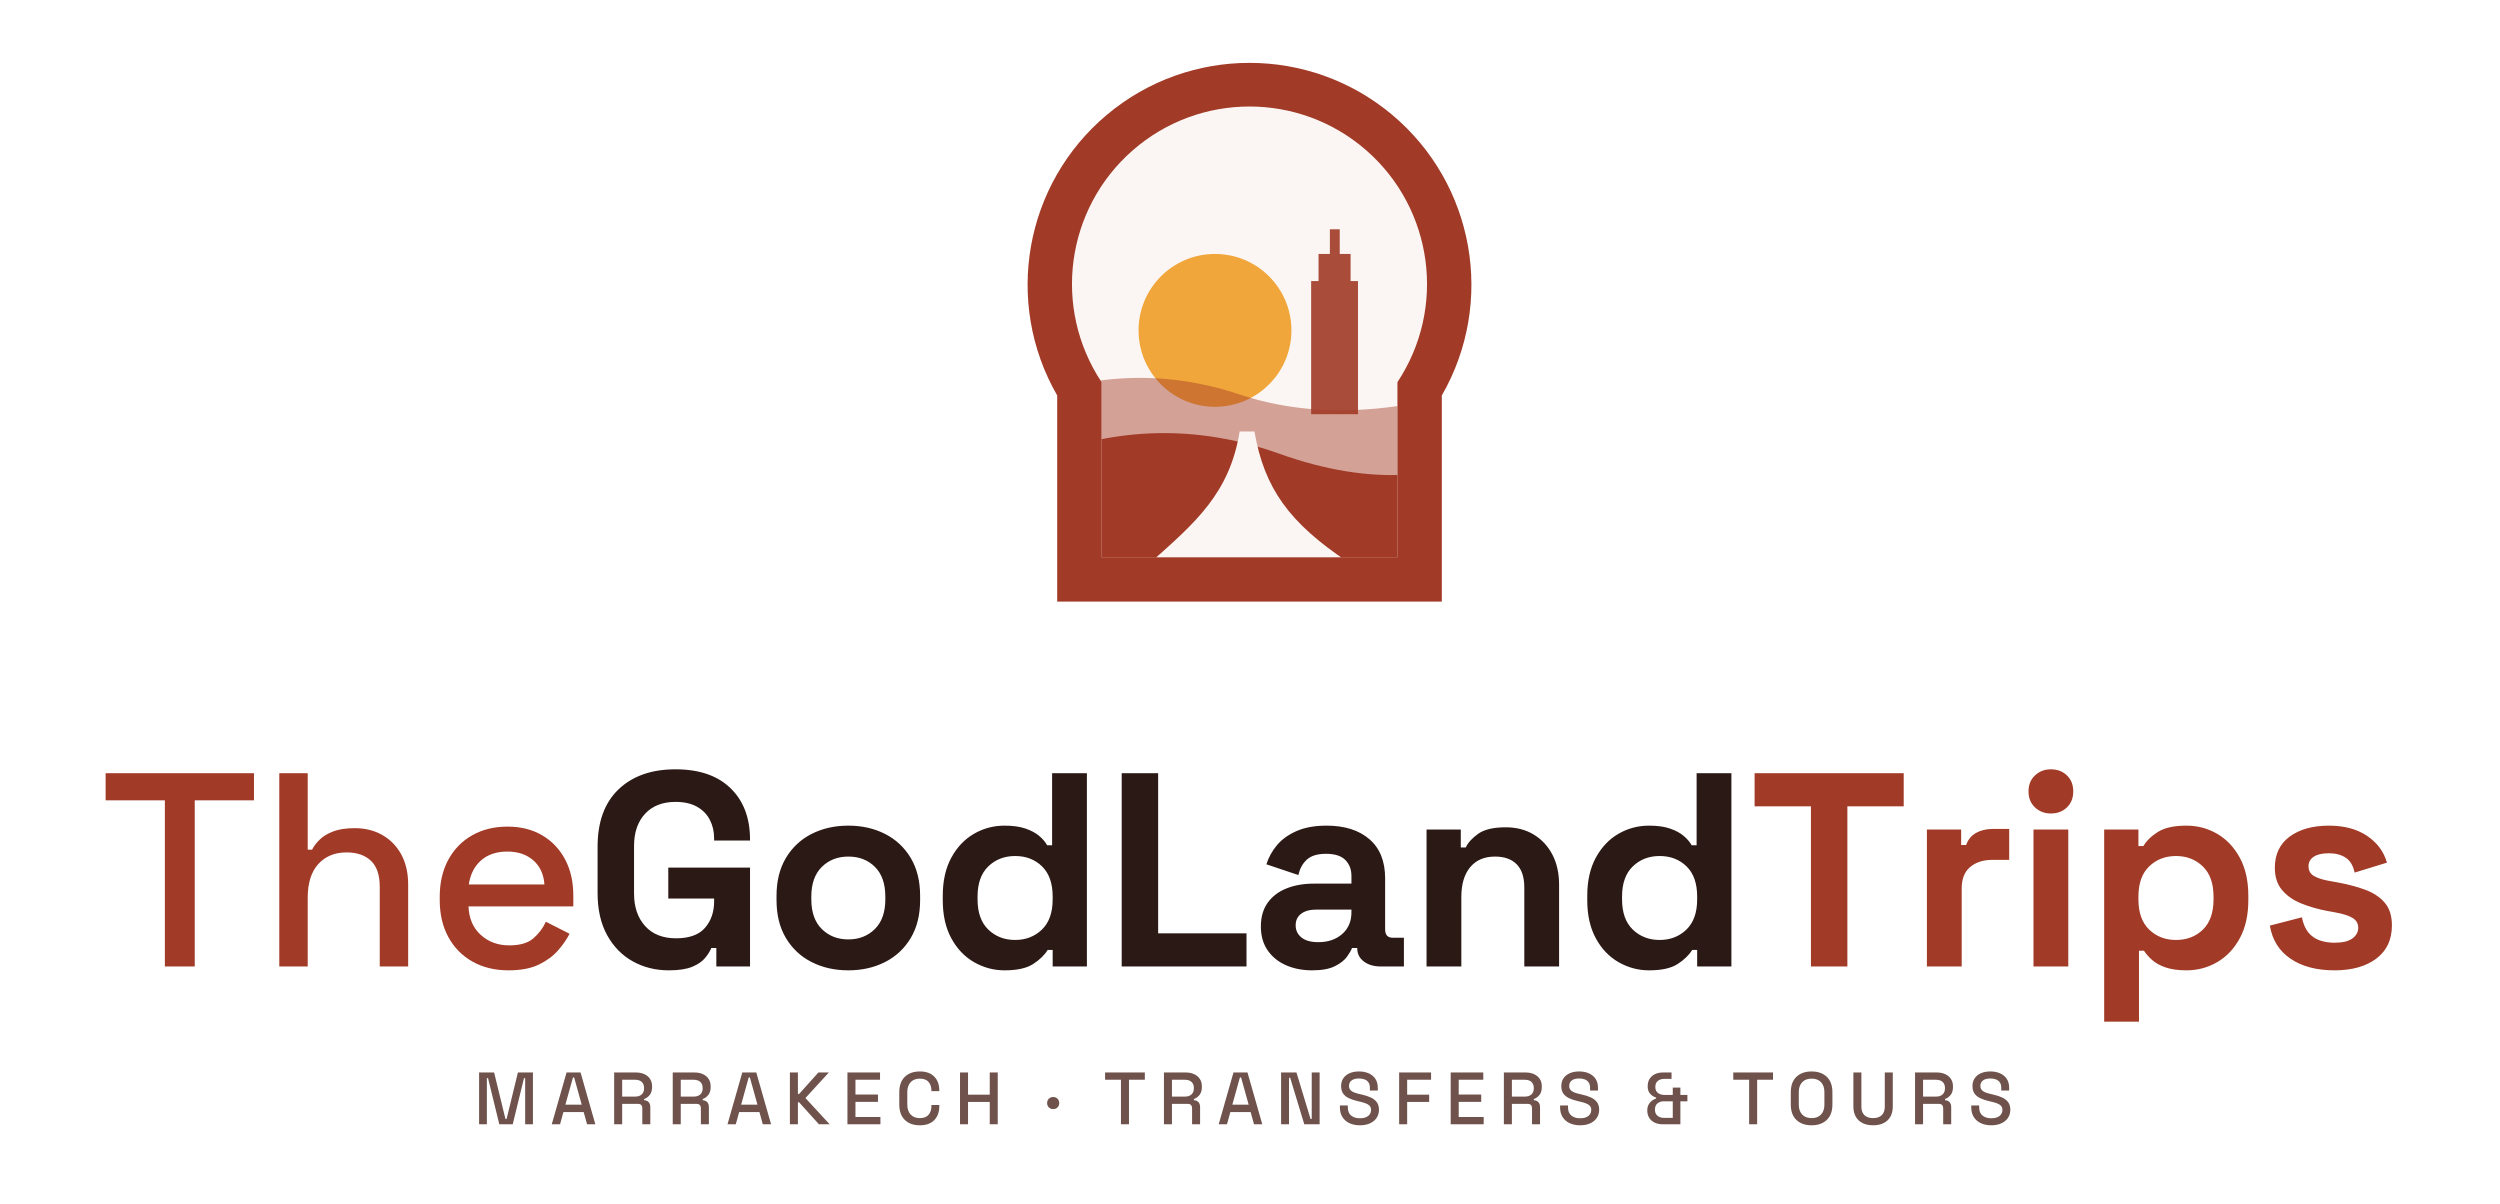
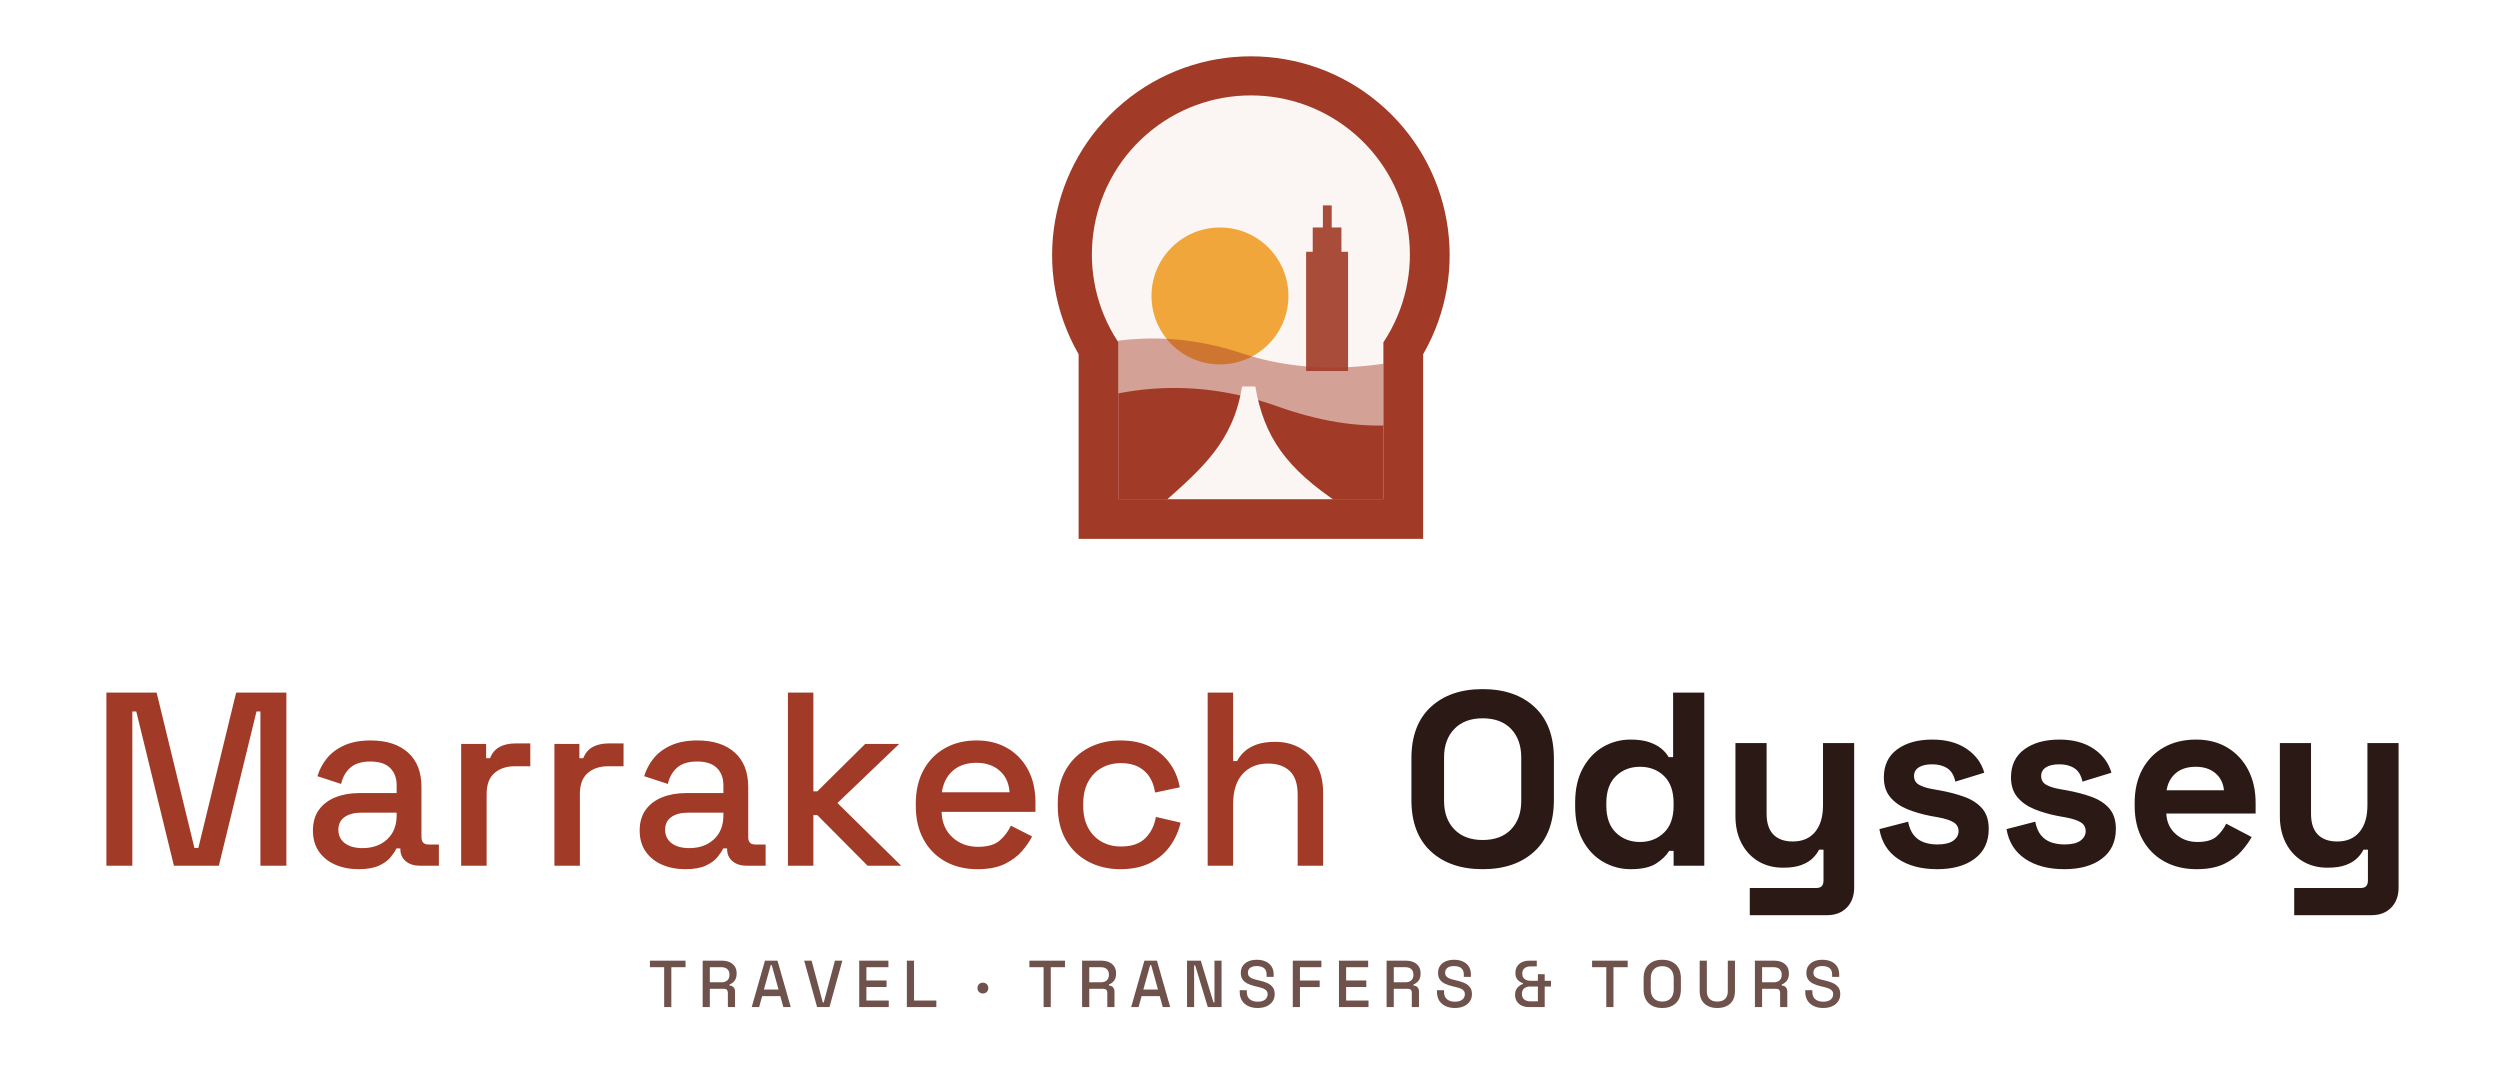
- <svg xmlns="http://www.w3.org/2000/svg" viewBox="0 0 507 244" width="507" height="244">
-   <g transform="translate(203.4,10)">
+ <svg xmlns="http://www.w3.org/2000/svg" viewBox="0 0 566 244" width="566" height="244">
+   <g transform="translate(233.2,10)">
    <defs>
      <clipPath id="s-win">
        <path d="M20 103 V67.5 A36 36 0 1 1 80 67.5 V103 Z" />
      </clipPath>
    </defs>
    <path d="M11 112 V70.2 A45 45 0 1 1 89 70.2 V112 Z" fill="#A13A26" />
    <path d="M20 103 V67.5 A36 36 0 1 1 80 67.5 V103 Z" fill="#FBF6F3" />
    <g clip-path="url(#s-win)">
      <circle cx="43" cy="57" r="15.5" fill="#F0A63A" />
      <path d="M62.5 74 V47 h9.5 V74 Z M64 47 V41.5 h6.5 V47 Z M66.3 41.5 V36.5 h2 V41.5 Z" fill="#A13A26" opacity=".9" />
      <path d="M0 73 Q24 62 48 70 T104 66 V120 H0 Z" fill="#A13A26" opacity=".45" />
      <path d="M0 86 Q28 72 56 82 T104 79 V120 H0 Z" fill="#A13A26" />
      <path d="M30 104 C39 96 46 90 48 77.5 L51 77.5 C53 89 58 96 70 104 Z" fill="#FBF6F3" />
    </g>
  </g>
-   <path d="M33.434 196.0V162.305H21.422V156.8H51.506V162.305H39.494V196.0Z M56.641 196.0V156.8H62.403V172.306H63.294Q63.82 171.254 64.86 170.25Q65.9 169.246 67.614 168.599Q69.328 167.952 71.948 167.952Q75.098 167.952 77.544 169.348Q79.99 170.744 81.383 173.299Q82.776 175.854 82.776 179.424V196.0H77.014V179.866Q77.014 176.26 75.229 174.565Q73.444 172.869 70.274 172.869Q66.693 172.869 64.548 175.231Q62.403 177.593 62.403 182.064V196.0Z M103.138 196.784Q98.974 196.784 95.83 195.02Q92.685 193.256 90.931 190.046Q89.177 186.836 89.177 182.546V181.874Q89.177 177.565 90.913 174.364Q92.649 171.164 95.755 169.4Q98.862 167.636 102.928 167.636Q106.918 167.636 109.912 169.378Q112.907 171.119 114.587 174.261Q116.267 177.402 116.267 181.619V183.812H95.012Q95.144 187.452 97.483 189.587Q99.822 191.722 103.283 191.722Q106.545 191.722 108.19 190.277Q109.835 188.832 110.7 186.931L115.508 189.367Q114.704 190.96 113.22 192.688Q111.736 194.415 109.312 195.6Q106.887 196.784 103.138 196.784ZM95.068 179.371H110.412Q110.188 176.257 108.157 174.478Q106.125 172.698 102.891 172.698Q99.604 172.698 97.571 174.478Q95.538 176.257 95.068 179.371Z" fill="#A13A26" />
-   <path d="M135.64 196.784Q131.608 196.784 128.332 194.964Q125.056 193.144 123.124 189.644Q121.192 186.144 121.192 181.104V171.696Q121.192 164.136 125.448 160.076Q129.704 156.016 136.984 156.016Q144.208 156.016 148.156 159.852Q152.104 163.688 152.104 170.24V170.464H144.824V170.016Q144.824 167.944 143.956 166.264Q143.088 164.584 141.352 163.604Q139.616 162.624 136.984 162.624Q133.064 162.624 130.824 165.032Q128.584 167.44 128.584 171.584V181.216Q128.584 185.304 130.824 187.796Q133.064 190.288 137.096 190.288Q141.128 190.288 142.976 188.16Q144.824 186.032 144.824 182.784V182.224H135.528V175.952H152.104V196.0H145.272V192.248H144.264Q143.872 193.2 143.004 194.264Q142.136 195.328 140.4 196.056Q138.664 196.784 135.64 196.784Z M172.04 196.784Q167.896 196.784 164.592 195.104Q161.288 193.424 159.384 190.232Q157.48 187.04 157.48 182.56V181.664Q157.48 177.184 159.384 173.992Q161.288 170.8 164.592 169.12Q167.896 167.44 172.04 167.44Q176.184 167.44 179.488 169.12Q182.792 170.8 184.696 173.992Q186.6 177.184 186.6 181.664V182.56Q186.6 187.04 184.696 190.232Q182.792 193.424 179.488 195.104Q176.184 196.784 172.04 196.784ZM172.04 190.512Q175.288 190.512 177.416 188.412Q179.544 186.312 179.544 182.392V181.832Q179.544 177.912 177.444 175.812Q175.344 173.712 172.04 173.712Q168.792 173.712 166.664 175.812Q164.536 177.912 164.536 181.832V182.392Q164.536 186.312 166.664 188.412Q168.792 190.512 172.04 190.512Z M203.736 196.784Q200.432 196.784 197.548 195.132Q194.664 193.48 192.928 190.288Q191.192 187.096 191.192 182.56V181.664Q191.192 177.128 192.928 173.936Q194.664 170.744 197.52 169.092Q200.376 167.44 203.736 167.44Q206.256 167.44 207.964 168.028Q209.672 168.616 210.736 169.512Q211.8 170.408 212.36 171.416H213.368V156.8H220.424V196.0H213.48V192.64H212.472Q211.52 194.208 209.532 195.496Q207.544 196.784 203.736 196.784ZM205.864 190.624Q209.112 190.624 211.296 188.524Q213.48 186.424 213.48 182.392V181.832Q213.48 177.8 211.324 175.7Q209.168 173.6 205.864 173.6Q202.616 173.6 200.432 175.7Q198.248 177.8 198.248 181.832V182.392Q198.248 186.424 200.432 188.524Q202.616 190.624 205.864 190.624Z M227.48 196.0V156.8H234.872V189.28H252.792V196.0Z M266.12 196.784Q263.152 196.784 260.8 195.748Q258.448 194.712 257.076 192.724Q255.704 190.736 255.704 187.88Q255.704 185.024 257.076 183.092Q258.448 181.16 260.884 180.18Q263.32 179.2 266.456 179.2H274.072V177.632Q274.072 175.672 272.84 174.412Q271.608 173.152 268.92 173.152Q266.288 173.152 265.0 174.356Q263.712 175.56 263.32 177.464L256.824 175.28Q257.496 173.152 258.98 171.388Q260.464 169.624 262.956 168.532Q265.448 167.44 269.032 167.44Q274.52 167.44 277.712 170.184Q280.904 172.928 280.904 178.136V188.496Q280.904 190.176 282.472 190.176H284.712V196.0H280.008Q277.936 196.0 276.592 194.992Q275.248 193.984 275.248 192.304V192.248H274.184Q273.96 192.92 273.176 194.012Q272.392 195.104 270.712 195.944Q269.032 196.784 266.12 196.784ZM267.352 191.072Q270.32 191.072 272.196 189.42Q274.072 187.768 274.072 185.024V184.464H266.96Q265.0 184.464 263.88 185.304Q262.76 186.144 262.76 187.656Q262.76 189.168 263.936 190.12Q265.112 191.072 267.352 191.072Z M289.304 196.0V168.224H296.248V171.864H297.256Q297.928 170.408 299.776 169.092Q301.624 167.776 305.376 167.776Q308.624 167.776 311.06 169.26Q313.496 170.744 314.84 173.348Q316.184 175.952 316.184 179.424V196.0H309.128V179.984Q309.128 176.848 307.588 175.28Q306.048 173.712 303.192 173.712Q299.944 173.712 298.152 175.868Q296.36 178.024 296.36 181.888V196.0Z M334.44 196.784Q331.136 196.784 328.252 195.132Q325.368 193.48 323.632 190.288Q321.896 187.096 321.896 182.56V181.664Q321.896 177.128 323.632 173.936Q325.368 170.744 328.224 169.092Q331.08 167.44 334.44 167.44Q336.96 167.44 338.668 168.028Q340.376 168.616 341.44 169.512Q342.504 170.408 343.064 171.416H344.072V156.8H351.128V196.0H344.184V192.64H343.176Q342.224 194.208 340.236 195.496Q338.248 196.784 334.44 196.784ZM336.568 190.624Q339.816 190.624 342.0 188.524Q344.184 186.424 344.184 182.392V181.832Q344.184 177.8 342.028 175.7Q339.872 173.6 336.568 173.6Q333.32 173.6 331.136 175.7Q328.952 177.8 328.952 181.832V182.392Q328.952 186.424 331.136 188.524Q333.32 190.624 336.568 190.624Z" fill="#2B1915" />
-   <path d="M367.256 196.0V163.52H355.832V156.8H386.072V163.52H374.648V196.0Z M390.776 196.0V168.224H397.72V171.36H398.728Q399.344 169.68 400.772 168.896Q402.2 168.112 404.104 168.112H407.464V174.384H403.992Q401.304 174.384 399.568 175.812Q397.832 177.24 397.832 180.208V196.0Z M412.392 196.0V168.224H419.448V196.0ZM415.92 164.976Q414.016 164.976 412.7 163.744Q411.384 162.512 411.384 160.496Q411.384 158.48 412.7 157.248Q414.016 156.016 415.92 156.016Q417.88 156.016 419.168 157.248Q420.456 158.48 420.456 160.496Q420.456 162.512 419.168 163.744Q417.88 164.976 415.92 164.976Z M426.728 207.2V168.224H433.672V171.584H434.68Q435.632 169.96 437.648 168.7Q439.664 167.44 443.416 167.44Q446.776 167.44 449.632 169.092Q452.488 170.744 454.224 173.936Q455.96 177.128 455.96 181.664V182.56Q455.96 187.096 454.224 190.288Q452.488 193.48 449.632 195.132Q446.776 196.784 443.416 196.784Q440.896 196.784 439.188 196.196Q437.48 195.608 436.444 194.684Q435.408 193.76 434.792 192.808H433.784V207.2ZM441.288 190.624Q444.592 190.624 446.748 188.524Q448.904 186.424 448.904 182.392V181.832Q448.904 177.8 446.72 175.7Q444.536 173.6 441.288 173.6Q438.04 173.6 435.856 175.7Q433.672 177.8 433.672 181.832V182.392Q433.672 186.424 435.856 188.524Q438.04 190.624 441.288 190.624Z M473.432 196.784Q468.0 196.784 464.528 194.432Q461.056 192.08 460.328 187.712L466.824 186.032Q467.216 187.992 468.14 189.112Q469.064 190.232 470.436 190.708Q471.808 191.184 473.432 191.184Q475.896 191.184 477.072 190.316Q478.248 189.448 478.248 188.16Q478.248 186.872 477.128 186.172Q476.008 185.472 473.544 185.024L471.976 184.744Q469.064 184.184 466.656 183.204Q464.248 182.224 462.792 180.488Q461.336 178.752 461.336 176.008Q461.336 171.864 464.36 169.652Q467.384 167.44 472.312 167.44Q476.96 167.44 480.04 169.512Q483.12 171.584 484.072 174.944L477.52 176.96Q477.072 174.832 475.7 173.936Q474.328 173.04 472.312 173.04Q470.296 173.04 469.232 173.74Q468.168 174.44 468.168 175.672Q468.168 177.016 469.288 177.66Q470.408 178.304 472.312 178.64L473.88 178.92Q477.016 179.48 479.564 180.404Q482.112 181.328 483.596 183.036Q485.08 184.744 485.08 187.656Q485.08 192.024 481.916 194.404Q478.752 196.784 473.432 196.784Z" fill="#A13A26" />
-   <path d="M97.162 228.0V217.5H100.208L102.5 226.923H102.739L105.031 217.5H108.077V228.0H106.503V218.645H106.264L103.982 228.0H101.257L98.975 218.645H98.736V228.0Z M111.9 228.0 114.896 217.5H117.737L120.734 228.0H119.056L118.37 225.522H114.263L113.578 228.0ZM114.66 224.028H117.973L116.436 218.509H116.198Z M124.552 228.0V217.5H128.955Q129.94 217.5 130.677 217.84Q131.415 218.18 131.828 218.807Q132.241 219.434 132.241 220.3V220.469Q132.241 221.456 131.77 222.049Q131.299 222.642 130.628 222.886V223.124Q131.202 223.149 131.543 223.508Q131.883 223.867 131.883 224.518V228.0H130.26V224.74Q130.26 224.338 130.046 224.102Q129.832 223.867 129.366 223.867H126.176V228.0ZM126.176 222.392H128.787Q129.655 222.392 130.136 221.952Q130.618 221.512 130.618 220.745V220.622Q130.618 219.855 130.146 219.415Q129.675 218.975 128.787 218.975H126.176Z M136.432 228.0V217.5H140.835Q141.82 217.5 142.557 217.84Q143.295 218.18 143.708 218.807Q144.121 219.434 144.121 220.3V220.469Q144.121 221.456 143.65 222.049Q143.179 222.642 142.508 222.886V223.124Q143.082 223.149 143.423 223.508Q143.763 223.867 143.763 224.518V228.0H142.14V224.74Q142.14 224.338 141.926 224.102Q141.712 223.867 141.246 223.867H138.056V228.0ZM138.056 222.392H140.667Q141.535 222.392 142.016 221.952Q142.498 221.512 142.498 220.745V220.622Q142.498 219.855 142.026 219.415Q141.555 218.975 140.667 218.975H138.056Z M147.54 228.0 150.536 217.5H153.377L156.374 228.0H154.696L154.01 225.522H149.903L149.218 228.0ZM150.3 224.028H153.613L152.076 218.509H151.838Z M160.192 228.0V217.5H161.816V221.869H162.054L165.968 217.5H168.089L163.341 222.68L168.249 228.0H166.075L162.054 223.541H161.816V228.0Z M171.862 228.0V217.5H178.471V218.975H173.486V221.978H178.051V223.453H173.486V226.525H178.55V228.0Z M186.543 228.21Q184.63 228.21 183.503 227.123Q182.376 226.035 182.376 223.984V221.516Q182.376 219.465 183.503 218.377Q184.63 217.29 186.543 217.29Q188.441 217.29 189.467 218.337Q190.493 219.384 190.493 221.203V221.288H188.89V221.153Q188.89 220.097 188.314 219.421Q187.739 218.745 186.543 218.745Q185.351 218.745 184.675 219.474Q183.999 220.203 183.999 221.486V224.014Q183.999 225.287 184.675 226.021Q185.351 226.755 186.543 226.755Q187.739 226.755 188.314 226.074Q188.89 225.393 188.89 224.347V224.092H190.493V224.297Q190.493 226.116 189.467 227.163Q188.441 228.21 186.543 228.21Z M194.692 228.0V217.5H196.316V221.998H200.719V217.5H202.343V228.0H200.719V223.472H196.316V228.0Z  M213.587 224.925Q213.061 224.925 212.709 224.58Q212.356 224.236 212.356 223.697Q212.356 223.159 212.709 222.816Q213.061 222.474 213.587 222.474Q214.113 222.474 214.46 222.819Q214.808 223.163 214.808 223.702Q214.808 224.24 214.46 224.583Q214.113 224.925 213.587 224.925Z  M227.331 228.0V218.975H224.113V217.5H232.172V218.975H228.954V228.0Z M236.047 228.0V217.5H240.45Q241.435 217.5 242.172 217.84Q242.91 218.18 243.323 218.807Q243.736 219.434 243.736 220.3V220.469Q243.736 221.456 243.265 222.049Q242.794 222.642 242.123 222.886V223.124Q242.697 223.149 243.038 223.508Q243.378 223.867 243.378 224.518V228.0H241.755V224.74Q241.755 224.338 241.541 224.102Q241.327 223.867 240.861 223.867H237.671V228.0ZM237.671 222.392H240.282Q241.15 222.392 241.631 221.952Q242.113 221.512 242.113 220.745V220.622Q242.113 219.855 241.641 219.415Q241.17 218.975 240.282 218.975H237.671Z M247.155 228.0 250.151 217.5H252.992L255.989 228.0H254.311L253.625 225.522H249.518L248.833 228.0ZM249.915 224.028H253.228L251.691 218.509H251.452Z M259.807 228.0V217.5H262.922L265.778 226.923H266.017V217.5H267.62V228.0H264.506L261.65 218.572H261.411V228.0Z M275.784 228.21Q274.6 228.21 273.686 227.788Q272.772 227.366 272.252 226.554Q271.732 225.741 271.732 224.559V224.186H273.336V224.559Q273.336 225.682 274.008 226.234Q274.679 226.785 275.784 226.785Q276.904 226.785 277.477 226.309Q278.05 225.833 278.05 225.093Q278.05 224.59 277.782 224.28Q277.513 223.971 277.015 223.778Q276.516 223.584 275.825 223.424L275.265 223.291Q274.264 223.056 273.525 222.699Q272.787 222.342 272.382 221.76Q271.978 221.179 271.978 220.256Q271.978 219.332 272.43 218.668Q272.882 218.004 273.696 217.647Q274.51 217.29 275.604 217.29Q276.697 217.29 277.559 217.665Q278.421 218.039 278.918 218.776Q279.416 219.512 279.416 220.621V221.16H277.812V220.621Q277.812 219.942 277.535 219.525Q277.258 219.107 276.76 218.911Q276.262 218.715 275.604 218.715Q274.636 218.715 274.109 219.11Q273.581 219.506 273.581 220.217Q273.581 220.69 273.815 220.997Q274.049 221.304 274.499 221.5Q274.949 221.695 275.61 221.846L276.17 221.979Q277.19 222.203 277.973 222.56Q278.756 222.916 279.205 223.513Q279.654 224.11 279.654 225.054Q279.654 225.998 279.177 226.707Q278.7 227.416 277.831 227.813Q276.962 228.21 275.784 228.21Z M283.747 228.0V217.5H290.222V218.975H285.371V221.998H289.835V223.472H285.371V228.0Z M294.202 228.0V217.5H300.811V218.975H295.826V221.978H300.391V223.453H295.826V226.525H300.89V228.0Z M304.987 228.0V217.5H309.39Q310.375 217.5 311.112 217.84Q311.85 218.18 312.263 218.807Q312.676 219.434 312.676 220.3V220.469Q312.676 221.456 312.205 222.049Q311.734 222.642 311.063 222.886V223.124Q311.637 223.149 311.978 223.508Q312.318 223.867 312.318 224.518V228.0H310.695V224.74Q310.695 224.338 310.481 224.102Q310.267 223.867 309.801 223.867H306.611V228.0ZM306.611 222.392H309.222Q310.09 222.392 310.571 221.952Q311.053 221.512 311.053 220.745V220.622Q311.053 219.855 310.581 219.415Q310.11 218.975 309.222 218.975H306.611Z M320.439 228.21Q319.255 228.21 318.341 227.788Q317.427 227.366 316.907 226.554Q316.387 225.741 316.387 224.559V224.186H317.991V224.559Q317.991 225.682 318.663 226.234Q319.334 226.785 320.439 226.785Q321.559 226.785 322.132 226.309Q322.705 225.833 322.705 225.093Q322.705 224.59 322.437 224.28Q322.168 223.971 321.67 223.778Q321.171 223.584 320.48 223.424L319.92 223.291Q318.919 223.056 318.18 222.699Q317.442 222.342 317.037 221.76Q316.633 221.179 316.633 220.256Q316.633 219.332 317.085 218.668Q317.537 218.004 318.351 217.647Q319.165 217.29 320.259 217.29Q321.352 217.29 322.214 217.665Q323.076 218.039 323.573 218.776Q324.071 219.512 324.071 220.621V221.16H322.467V220.621Q322.467 219.942 322.19 219.525Q321.913 219.107 321.415 218.911Q320.917 218.715 320.259 218.715Q319.291 218.715 318.764 219.11Q318.236 219.506 318.236 220.217Q318.236 220.69 318.47 220.997Q318.704 221.304 319.154 221.5Q319.604 221.695 320.265 221.846L320.825 221.979Q321.845 222.203 322.628 222.56Q323.411 222.916 323.86 223.513Q324.309 224.11 324.309 225.054Q324.309 225.998 323.832 226.707Q323.355 227.416 322.486 227.813Q321.617 228.21 320.439 228.21Z  M337.168 228.0Q336.269 228.0 335.569 227.668Q334.869 227.335 334.468 226.706Q334.068 226.076 334.068 225.191Q334.068 224.541 334.314 224.056Q334.559 223.57 334.967 223.25Q335.374 222.93 335.854 222.775V222.586Q335.135 222.366 334.642 221.808Q334.149 221.251 334.149 220.304Q334.149 219.395 334.559 218.767Q334.969 218.14 335.664 217.82Q336.359 217.5 337.228 217.5H338.989V218.798H337.478Q336.725 218.798 336.214 219.202Q335.703 219.607 335.703 220.427Q335.703 220.99 335.949 221.347Q336.196 221.704 336.598 221.875Q337.001 222.046 337.478 222.046H339.238V220.565H340.781V222.046H342.203V223.344H340.781V228.0ZM337.418 226.702H339.238V223.344H337.418Q336.664 223.344 336.143 223.761Q335.622 224.178 335.622 225.023Q335.622 225.878 336.16 226.29Q336.698 226.702 337.418 226.702Z  M354.726 228.0V218.975H351.508V217.5H359.567V218.975H356.349V228.0Z M367.391 228.21Q365.458 228.21 364.315 227.123Q363.171 226.035 363.171 223.984V221.516Q363.171 219.465 364.315 218.377Q365.458 217.29 367.391 217.29Q369.324 217.29 370.468 218.377Q371.612 219.465 371.612 221.516V223.984Q371.612 226.035 370.468 227.123Q369.324 228.21 367.391 228.21ZM367.391 226.755Q368.627 226.755 369.308 226.026Q369.988 225.297 369.988 224.033V221.467Q369.988 220.203 369.308 219.474Q368.627 218.745 367.391 218.745Q366.17 218.745 365.482 219.474Q364.794 220.203 364.794 221.467V224.033Q364.794 225.297 365.482 226.026Q366.17 226.755 367.391 226.755Z M379.862 228.21Q378.629 228.21 377.733 227.764Q376.837 227.317 376.352 226.464Q375.867 225.61 375.867 224.399V217.5H377.49V224.438Q377.49 225.556 378.106 226.155Q378.722 226.755 379.862 226.755Q381.001 226.755 381.617 226.155Q382.233 225.556 382.233 224.438V217.5H383.856V224.399Q383.856 225.61 383.374 226.464Q382.892 227.317 381.993 227.764Q381.094 228.21 379.862 228.21Z M388.372 228.0V217.5H392.775Q393.76 217.5 394.497 217.84Q395.235 218.18 395.648 218.807Q396.061 219.434 396.061 220.3V220.469Q396.061 221.456 395.59 222.049Q395.119 222.642 394.448 222.886V223.124Q395.022 223.149 395.363 223.508Q395.703 223.867 395.703 224.518V228.0H394.08V224.74Q394.08 224.338 393.866 224.102Q393.652 223.867 393.186 223.867H389.996V228.0ZM389.996 222.392H392.607Q393.475 222.392 393.956 221.952Q394.438 221.512 394.438 220.745V220.622Q394.438 219.855 393.966 219.415Q393.495 218.975 392.607 218.975H389.996Z M403.824 228.21Q402.64 228.21 401.726 227.788Q400.812 227.366 400.292 226.554Q399.772 225.741 399.772 224.559V224.186H401.376V224.559Q401.376 225.682 402.048 226.234Q402.719 226.785 403.824 226.785Q404.944 226.785 405.517 226.309Q406.09 225.833 406.09 225.093Q406.09 224.59 405.822 224.28Q405.553 223.971 405.055 223.778Q404.556 223.584 403.865 223.424L403.305 223.291Q402.304 223.056 401.565 222.699Q400.827 222.342 400.422 221.76Q400.018 221.179 400.018 220.256Q400.018 219.332 400.47 218.668Q400.922 218.004 401.736 217.647Q402.55 217.29 403.644 217.29Q404.738 217.29 405.599 217.665Q406.461 218.039 406.958 218.776Q407.456 219.512 407.456 220.621V221.16H405.852V220.621Q405.852 219.942 405.575 219.525Q405.298 219.107 404.8 218.911Q404.302 218.715 403.644 218.715Q402.676 218.715 402.149 219.11Q401.621 219.506 401.621 220.217Q401.621 220.69 401.855 220.997Q402.089 221.304 402.539 221.5Q402.989 221.695 403.65 221.846L404.21 221.979Q405.23 222.203 406.013 222.56Q406.796 222.916 407.245 223.513Q407.694 224.11 407.694 225.054Q407.694 225.998 407.217 226.707Q406.74 227.416 405.871 227.813Q405.002 228.21 403.824 228.21Z" fill="#6E524B" />
+   <path d="M24.088 196.0V156.8H35.456L44.016 191.979H44.906L53.465 156.8H64.834V196.0H58.959V161.076H58.069L49.546 196.0H39.376L30.853 161.076H29.962V196.0Z M81.183 196.784Q78.254 196.784 75.912 195.768Q73.57 194.751 72.207 192.793Q70.845 190.834 70.845 188.037Q70.845 185.22 72.207 183.337Q73.57 181.454 75.957 180.503Q78.344 179.553 81.362 179.553H89.801V177.769Q89.801 175.339 88.334 173.873Q86.867 172.407 83.846 172.407Q80.88 172.407 79.308 173.807Q77.736 175.207 77.226 177.484L71.867 175.731Q72.539 173.505 74.013 171.682Q75.488 169.859 77.95 168.748Q80.413 167.636 83.918 167.636Q89.289 167.636 92.353 170.36Q95.418 173.085 95.418 178.156V189.515Q95.418 191.195 96.986 191.195H99.363V196.0H95.051Q93.097 196.0 91.87 194.982Q90.644 193.964 90.644 192.245V192.072H89.756Q89.356 192.94 88.445 194.061Q87.533 195.182 85.794 195.983Q84.056 196.784 81.183 196.784ZM82.062 192.013Q85.5 192.013 87.651 190.028Q89.801 188.042 89.801 184.593V183.994H81.709Q79.416 183.994 78.012 184.981Q76.608 185.968 76.608 187.872Q76.608 189.776 78.068 190.894Q79.528 192.013 82.062 192.013Z M104.409 196.0V168.42H110.059V171.654H110.95Q111.624 169.915 113.092 169.112Q114.559 168.308 116.757 168.308H120.058V173.482H116.547Q113.722 173.482 111.946 175.018Q110.171 176.554 110.171 179.777V196.0Z M125.521 196.0V168.42H131.171V171.654H132.062Q132.736 169.915 134.204 169.112Q135.671 168.308 137.869 168.308H141.17V173.482H137.659Q134.834 173.482 133.058 175.018Q131.283 176.554 131.283 179.777V196.0Z M155.159 196.784Q152.23 196.784 149.888 195.768Q147.546 194.751 146.183 192.793Q144.821 190.834 144.821 188.037Q144.821 185.22 146.183 183.337Q147.546 181.454 149.933 180.503Q152.32 179.553 155.338 179.553H163.777V177.769Q163.777 175.339 162.31 173.873Q160.843 172.407 157.822 172.407Q154.856 172.407 153.284 173.807Q151.712 175.207 151.202 177.484L145.843 175.731Q146.515 173.505 147.989 171.682Q149.464 169.859 151.926 168.748Q154.389 167.636 157.894 167.636Q163.265 167.636 166.329 170.36Q169.394 173.085 169.394 178.156V189.515Q169.394 191.195 170.962 191.195H173.339V196.0H169.027Q167.073 196.0 165.846 194.982Q164.62 193.964 164.62 192.245V192.072H163.732Q163.332 192.94 162.421 194.061Q161.509 195.182 159.77 195.983Q158.032 196.784 155.159 196.784ZM156.038 192.013Q159.476 192.013 161.627 190.028Q163.777 188.042 163.777 184.593V183.994H155.685Q153.392 183.994 151.988 184.981Q150.584 185.968 150.584 187.872Q150.584 189.776 152.044 190.894Q153.504 192.013 156.038 192.013Z M178.385 196.0V156.8H184.147V179.158H185.038L195.888 168.42H203.582L189.602 181.801L204.03 196.0H196.428L185.038 184.537H184.147V196.0Z M221.298 196.784Q217.134 196.784 213.99 195.02Q210.845 193.256 209.091 190.046Q207.337 186.836 207.337 182.546V181.874Q207.337 177.565 209.073 174.364Q210.809 171.164 213.915 169.4Q217.022 167.636 221.088 167.636Q225.078 167.636 228.072 169.378Q231.067 171.119 232.747 174.261Q234.427 177.402 234.427 181.619V183.812H213.172Q213.304 187.452 215.643 189.587Q217.982 191.722 221.443 191.722Q224.705 191.722 226.35 190.277Q227.995 188.832 228.86 186.931L233.668 189.367Q232.864 190.96 231.38 192.688Q229.896 194.415 227.472 195.6Q225.047 196.784 221.298 196.784ZM213.228 179.371H228.572Q228.348 176.257 226.317 174.478Q224.285 172.698 221.051 172.698Q217.764 172.698 215.731 174.478Q213.698 176.257 213.228 179.371Z M253.657 196.784Q249.645 196.784 246.428 195.094Q243.21 193.404 241.346 190.212Q239.481 187.02 239.481 182.563V181.857Q239.481 177.38 241.346 174.198Q243.21 171.016 246.428 169.326Q249.645 167.636 253.657 167.636Q257.614 167.636 260.421 169.065Q263.228 170.495 264.913 172.911Q266.599 175.328 267.1 178.251L261.503 179.432Q261.259 177.576 260.358 176.065Q259.456 174.555 257.822 173.663Q256.188 172.771 253.766 172.771Q251.344 172.771 249.411 173.852Q247.478 174.933 246.36 176.988Q245.243 179.043 245.243 181.95V182.47Q245.243 185.377 246.36 187.432Q247.478 189.487 249.411 190.568Q251.344 191.649 253.766 191.649Q257.409 191.649 259.306 189.762Q261.203 187.874 261.69 184.951L267.288 186.242Q266.638 189.092 264.933 191.509Q263.228 193.925 260.421 195.355Q257.614 196.784 253.657 196.784Z M273.417 196.0V156.8H279.179V172.306H280.07Q280.596 171.254 281.636 170.25Q282.676 169.246 284.39 168.599Q286.104 167.952 288.724 167.952Q291.874 167.952 294.32 169.348Q296.766 170.744 298.159 173.299Q299.552 175.854 299.552 179.424V196.0H293.79V179.866Q293.79 176.26 292.005 174.565Q290.22 172.869 287.05 172.869Q283.469 172.869 281.324 175.231Q279.179 177.593 279.179 182.064V196.0Z " fill="#A13A26" />
+   <path d="M335.672 196.784Q328.28 196.784 323.912 192.724Q319.544 188.664 319.544 181.104V171.696Q319.544 164.136 323.912 160.076Q328.28 156.016 335.672 156.016Q343.064 156.016 347.432 160.076Q351.8 164.136 351.8 171.696V181.104Q351.8 188.664 347.432 192.724Q343.064 196.784 335.672 196.784ZM335.672 190.176Q339.816 190.176 342.112 187.768Q344.408 185.36 344.408 181.328V171.472Q344.408 167.44 342.112 165.032Q339.816 162.624 335.672 162.624Q331.584 162.624 329.26 165.032Q326.936 167.44 326.936 171.472V181.328Q326.936 185.36 329.26 187.768Q331.584 190.176 335.672 190.176Z M369.16 196.784Q365.856 196.784 362.972 195.132Q360.088 193.48 358.352 190.288Q356.616 187.096 356.616 182.56V181.664Q356.616 177.128 358.352 173.936Q360.088 170.744 362.944 169.092Q365.8 167.44 369.16 167.44Q371.68 167.44 373.388 168.028Q375.096 168.616 376.16 169.512Q377.224 170.408 377.784 171.416H378.792V156.8H385.848V196.0H378.904V192.64H377.896Q376.944 194.208 374.956 195.496Q372.968 196.784 369.16 196.784ZM371.288 190.624Q374.536 190.624 376.72 188.524Q378.904 186.424 378.904 182.392V181.832Q378.904 177.8 376.748 175.7Q374.592 173.6 371.288 173.6Q368.04 173.6 365.856 175.7Q363.672 177.8 363.672 181.832V182.392Q363.672 186.424 365.856 188.524Q368.04 190.624 371.288 190.624Z M396.152 207.2V201.04H411.272Q412.84 201.04 412.84 199.36V192.36H411.832Q411.384 193.312 410.432 194.264Q409.48 195.216 407.856 195.832Q406.232 196.448 403.712 196.448Q400.464 196.448 398.028 194.964Q395.592 193.48 394.248 190.848Q392.904 188.216 392.904 184.8V168.224H399.96V184.24Q399.96 187.376 401.5 188.944Q403.04 190.512 405.896 190.512Q409.144 190.512 410.936 188.356Q412.728 186.2 412.728 182.336V168.224H419.784V200.928Q419.784 203.784 418.104 205.492Q416.424 207.2 413.624 207.2Z M438.6 196.784Q433.168 196.784 429.696 194.432Q426.224 192.08 425.496 187.712L431.992 186.032Q432.384 187.992 433.308 189.112Q434.232 190.232 435.604 190.708Q436.976 191.184 438.6 191.184Q441.064 191.184 442.24 190.316Q443.416 189.448 443.416 188.16Q443.416 186.872 442.296 186.172Q441.176 185.472 438.712 185.024L437.144 184.744Q434.232 184.184 431.824 183.204Q429.416 182.224 427.96 180.488Q426.504 178.752 426.504 176.008Q426.504 171.864 429.528 169.652Q432.552 167.44 437.48 167.44Q442.128 167.44 445.208 169.512Q448.288 171.584 449.24 174.944L442.688 176.96Q442.24 174.832 440.868 173.936Q439.496 173.04 437.48 173.04Q435.464 173.04 434.4 173.74Q433.336 174.44 433.336 175.672Q433.336 177.016 434.456 177.66Q435.576 178.304 437.48 178.64L439.048 178.92Q442.184 179.48 444.732 180.404Q447.28 181.328 448.764 183.036Q450.248 184.744 450.248 187.656Q450.248 192.024 447.084 194.404Q443.92 196.784 438.6 196.784Z M467.384 196.784Q461.952 196.784 458.48 194.432Q455.008 192.08 454.28 187.712L460.776 186.032Q461.168 187.992 462.092 189.112Q463.016 190.232 464.388 190.708Q465.76 191.184 467.384 191.184Q469.848 191.184 471.024 190.316Q472.2 189.448 472.2 188.16Q472.2 186.872 471.08 186.172Q469.96 185.472 467.496 185.024L465.928 184.744Q463.016 184.184 460.608 183.204Q458.2 182.224 456.744 180.488Q455.288 178.752 455.288 176.008Q455.288 171.864 458.312 169.652Q461.336 167.44 466.264 167.44Q470.912 167.44 473.992 169.512Q477.072 171.584 478.024 174.944L471.472 176.96Q471.024 174.832 469.652 173.936Q468.28 173.04 466.264 173.04Q464.248 173.04 463.184 173.74Q462.12 174.44 462.12 175.672Q462.12 177.016 463.24 177.66Q464.36 178.304 466.264 178.64L467.832 178.92Q470.968 179.48 473.516 180.404Q476.064 181.328 477.548 183.036Q479.032 184.744 479.032 187.656Q479.032 192.024 475.868 194.404Q472.704 196.784 467.384 196.784Z M497.288 196.784Q493.144 196.784 489.98 195.02Q486.816 193.256 485.052 190.036Q483.288 186.816 483.288 182.448V181.776Q483.288 177.408 485.024 174.188Q486.76 170.968 489.896 169.204Q493.032 167.44 497.176 167.44Q501.264 167.44 504.288 169.26Q507.312 171.08 508.992 174.3Q510.672 177.52 510.672 181.776V184.184H490.456Q490.568 187.04 492.584 188.832Q494.6 190.624 497.512 190.624Q500.48 190.624 501.88 189.336Q503.28 188.048 504.008 186.48L509.776 189.504Q508.992 190.96 507.508 192.668Q506.024 194.376 503.56 195.58Q501.096 196.784 497.288 196.784ZM490.512 178.92H503.504Q503.28 176.512 501.572 175.056Q499.864 173.6 497.12 173.6Q494.264 173.6 492.584 175.056Q490.904 176.512 490.512 178.92Z M519.408 207.2V201.04H534.528Q536.096 201.04 536.096 199.36V192.36H535.088Q534.64 193.312 533.688 194.264Q532.736 195.216 531.112 195.832Q529.488 196.448 526.968 196.448Q523.72 196.448 521.284 194.964Q518.848 193.48 517.504 190.848Q516.16 188.216 516.16 184.8V168.224H523.216V184.24Q523.216 187.376 524.756 188.944Q526.296 190.512 529.152 190.512Q532.4 190.512 534.192 188.356Q535.984 186.2 535.984 182.336V168.224H543.04V200.928Q543.04 203.784 541.36 205.492Q539.68 207.2 536.88 207.2Z" fill="#2B1915" />
+   <path d="M150.366 228.0V218.975H147.148V217.5H155.207V218.975H151.989V228.0Z M159.082 228.0V217.5H163.485Q164.47 217.5 165.207 217.84Q165.945 218.18 166.358 218.807Q166.771 219.434 166.771 220.3V220.469Q166.771 221.456 166.3 222.049Q165.829 222.642 165.158 222.886V223.124Q165.732 223.149 166.073 223.508Q166.413 223.867 166.413 224.518V228.0H164.79V224.74Q164.79 224.338 164.576 224.102Q164.362 223.867 163.896 223.867H160.706V228.0ZM160.706 222.392H163.317Q164.185 222.392 164.666 221.952Q165.148 221.512 165.148 220.745V220.622Q165.148 219.855 164.676 219.415Q164.205 218.975 163.317 218.975H160.706Z M170.19 228.0 173.186 217.5H176.027L179.024 228.0H177.346L176.66 225.522H172.553L171.868 228.0ZM172.95 224.028H176.263L174.726 218.509H174.488Z M184.987 228.0 182.07 217.5H183.748L186.288 226.977H186.488L189.028 217.5H190.706L187.789 228.0Z M194.527 228.0V217.5H201.136V218.975H196.151V221.978H200.716V223.453H196.151V226.525H201.215V228.0Z M205.312 228.0V217.5H206.936V226.525H211.988V228.0Z  M222.527 224.925Q222.001 224.925 221.649 224.58Q221.296 224.236 221.296 223.697Q221.296 223.159 221.649 222.816Q222.001 222.474 222.527 222.474Q223.053 222.474 223.4 222.819Q223.748 223.163 223.748 223.702Q223.748 224.24 223.4 224.583Q223.053 224.925 222.527 224.925Z  M236.271 228.0V218.975H233.053V217.5H241.112V218.975H237.894V228.0Z M244.987 228.0V217.5H249.39Q250.375 217.5 251.112 217.84Q251.85 218.18 252.263 218.807Q252.676 219.434 252.676 220.3V220.469Q252.676 221.456 252.205 222.049Q251.734 222.642 251.063 222.886V223.124Q251.637 223.149 251.978 223.508Q252.318 223.867 252.318 224.518V228.0H250.695V224.74Q250.695 224.338 250.481 224.102Q250.267 223.867 249.801 223.867H246.611V228.0ZM246.611 222.392H249.222Q250.09 222.392 250.571 221.952Q251.053 221.512 251.053 220.745V220.622Q251.053 219.855 250.581 219.415Q250.11 218.975 249.222 218.975H246.611Z M256.095 228.0 259.091 217.5H261.932L264.929 228.0H263.251L262.565 225.522H258.458L257.773 228.0ZM258.855 224.028H262.168L260.631 218.509H260.392Z M268.747 228.0V217.5H271.862L274.718 226.923H274.957V217.5H276.56V228.0H273.446L270.59 218.572H270.351V228.0Z M284.724 228.21Q283.54 228.21 282.626 227.788Q281.712 227.366 281.192 226.554Q280.672 225.741 280.672 224.559V224.186H282.276V224.559Q282.276 225.682 282.948 226.234Q283.619 226.785 284.724 226.785Q285.844 226.785 286.417 226.309Q286.99 225.833 286.99 225.093Q286.99 224.59 286.722 224.28Q286.453 223.971 285.955 223.778Q285.456 223.584 284.765 223.424L284.205 223.291Q283.204 223.056 282.465 222.699Q281.727 222.342 281.322 221.76Q280.918 221.179 280.918 220.256Q280.918 219.332 281.37 218.668Q281.822 218.004 282.636 217.647Q283.45 217.29 284.544 217.29Q285.637 217.29 286.499 217.665Q287.361 218.039 287.858 218.776Q288.356 219.512 288.356 220.621V221.16H286.752V220.621Q286.752 219.942 286.475 219.525Q286.198 219.107 285.7 218.911Q285.202 218.715 284.544 218.715Q283.576 218.715 283.049 219.11Q282.521 219.506 282.521 220.217Q282.521 220.69 282.755 220.997Q282.989 221.304 283.439 221.5Q283.889 221.695 284.55 221.846L285.11 221.979Q286.13 222.203 286.913 222.56Q287.696 222.916 288.145 223.513Q288.594 224.11 288.594 225.054Q288.594 225.998 288.117 226.707Q287.64 227.416 286.771 227.813Q285.902 228.21 284.724 228.21Z M292.687 228.0V217.5H299.162V218.975H294.311V221.998H298.775V223.472H294.311V228.0Z M303.142 228.0V217.5H309.751V218.975H304.766V221.978H309.331V223.453H304.766V226.525H309.83V228.0Z M313.927 228.0V217.5H318.33Q319.315 217.5 320.052 217.84Q320.79 218.18 321.203 218.807Q321.616 219.434 321.616 220.3V220.469Q321.616 221.456 321.145 222.049Q320.674 222.642 320.003 222.886V223.124Q320.577 223.149 320.918 223.508Q321.258 223.867 321.258 224.518V228.0H319.635V224.74Q319.635 224.338 319.421 224.102Q319.207 223.867 318.741 223.867H315.551V228.0ZM315.551 222.392H318.162Q319.03 222.392 319.511 221.952Q319.993 221.512 319.993 220.745V220.622Q319.993 219.855 319.521 219.415Q319.05 218.975 318.162 218.975H315.551Z M329.379 228.21Q328.195 228.21 327.281 227.788Q326.367 227.366 325.847 226.554Q325.327 225.741 325.327 224.559V224.186H326.931V224.559Q326.931 225.682 327.603 226.234Q328.274 226.785 329.379 226.785Q330.499 226.785 331.072 226.309Q331.645 225.833 331.645 225.093Q331.645 224.59 331.377 224.28Q331.108 223.971 330.61 223.778Q330.111 223.584 329.42 223.424L328.86 223.291Q327.859 223.056 327.12 222.699Q326.382 222.342 325.977 221.76Q325.573 221.179 325.573 220.256Q325.573 219.332 326.025 218.668Q326.477 218.004 327.291 217.647Q328.105 217.29 329.199 217.29Q330.293 217.29 331.154 217.665Q332.016 218.039 332.513 218.776Q333.011 219.512 333.011 220.621V221.16H331.407V220.621Q331.407 219.942 331.13 219.525Q330.853 219.107 330.355 218.911Q329.857 218.715 329.199 218.715Q328.231 218.715 327.704 219.11Q327.176 219.506 327.176 220.217Q327.176 220.69 327.41 220.997Q327.644 221.304 328.094 221.5Q328.544 221.695 329.205 221.846L329.765 221.979Q330.785 222.203 331.568 222.56Q332.351 222.916 332.8 223.513Q333.249 224.11 333.249 225.054Q333.249 225.998 332.772 226.707Q332.295 227.416 331.426 227.813Q330.557 228.21 329.379 228.21Z  M346.108 228.0Q345.209 228.0 344.509 227.668Q343.809 227.335 343.408 226.706Q343.008 226.076 343.008 225.191Q343.008 224.541 343.254 224.056Q343.499 223.57 343.907 223.25Q344.314 222.93 344.794 222.775V222.586Q344.075 222.366 343.582 221.808Q343.089 221.251 343.089 220.304Q343.089 219.395 343.499 218.767Q343.909 218.14 344.604 217.82Q345.299 217.5 346.168 217.5H347.929V218.798H346.418Q345.665 218.798 345.154 219.202Q344.643 219.607 344.643 220.427Q344.643 220.99 344.889 221.347Q345.136 221.704 345.538 221.875Q345.941 222.046 346.418 222.046H348.178V220.565H349.721V222.046H351.143V223.344H349.721V228.0ZM346.358 226.702H348.178V223.344H346.358Q345.604 223.344 345.083 223.761Q344.562 224.178 344.562 225.023Q344.562 225.878 345.1 226.29Q345.638 226.702 346.358 226.702Z  M363.666 228.0V218.975H360.448V217.5H368.507V218.975H365.289V228.0Z M376.331 228.21Q374.398 228.21 373.255 227.123Q372.111 226.035 372.111 223.984V221.516Q372.111 219.465 373.255 218.377Q374.398 217.29 376.331 217.29Q378.264 217.29 379.408 218.377Q380.552 219.465 380.552 221.516V223.984Q380.552 226.035 379.408 227.123Q378.264 228.21 376.331 228.21ZM376.331 226.755Q377.567 226.755 378.248 226.026Q378.928 225.297 378.928 224.033V221.467Q378.928 220.203 378.248 219.474Q377.567 218.745 376.331 218.745Q375.11 218.745 374.422 219.474Q373.734 220.203 373.734 221.467V224.033Q373.734 225.297 374.422 226.026Q375.11 226.755 376.331 226.755Z M388.802 228.21Q387.569 228.21 386.673 227.764Q385.777 227.317 385.292 226.464Q384.807 225.61 384.807 224.399V217.5H386.43V224.438Q386.43 225.556 387.046 226.155Q387.662 226.755 388.802 226.755Q389.941 226.755 390.557 226.155Q391.173 225.556 391.173 224.438V217.5H392.796V224.399Q392.796 225.61 392.314 226.464Q391.832 227.317 390.933 227.764Q390.034 228.21 388.802 228.21Z M397.312 228.0V217.5H401.715Q402.7 217.5 403.437 217.84Q404.175 218.18 404.588 218.807Q405.001 219.434 405.001 220.3V220.469Q405.001 221.456 404.53 222.049Q404.059 222.642 403.388 222.886V223.124Q403.962 223.149 404.303 223.508Q404.643 223.867 404.643 224.518V228.0H403.02V224.74Q403.02 224.338 402.806 224.102Q402.592 223.867 402.126 223.867H398.936V228.0ZM398.936 222.392H401.547Q402.415 222.392 402.896 221.952Q403.378 221.512 403.378 220.745V220.622Q403.378 219.855 402.906 219.415Q402.435 218.975 401.547 218.975H398.936Z M412.764 228.21Q411.58 228.21 410.666 227.788Q409.752 227.366 409.232 226.554Q408.712 225.741 408.712 224.559V224.186H410.316V224.559Q410.316 225.682 410.988 226.234Q411.659 226.785 412.764 226.785Q413.884 226.785 414.457 226.309Q415.03 225.833 415.03 225.093Q415.03 224.59 414.762 224.28Q414.493 223.971 413.995 223.778Q413.496 223.584 412.805 223.424L412.245 223.291Q411.244 223.056 410.505 222.699Q409.767 222.342 409.362 221.76Q408.958 221.179 408.958 220.256Q408.958 219.332 409.41 218.668Q409.862 218.004 410.676 217.647Q411.49 217.29 412.584 217.29Q413.678 217.29 414.539 217.665Q415.401 218.039 415.898 218.776Q416.396 219.512 416.396 220.621V221.16H414.792V220.621Q414.792 219.942 414.515 219.525Q414.238 219.107 413.74 218.911Q413.242 218.715 412.584 218.715Q411.616 218.715 411.089 219.11Q410.561 219.506 410.561 220.217Q410.561 220.69 410.795 220.997Q411.029 221.304 411.479 221.5Q411.929 221.695 412.59 221.846L413.15 221.979Q414.17 222.203 414.953 222.56Q415.736 222.916 416.185 223.513Q416.634 224.11 416.634 225.054Q416.634 225.998 416.157 226.707Q415.68 227.416 414.811 227.813Q413.942 228.21 412.764 228.21Z" fill="#6E524B" />
</svg>
